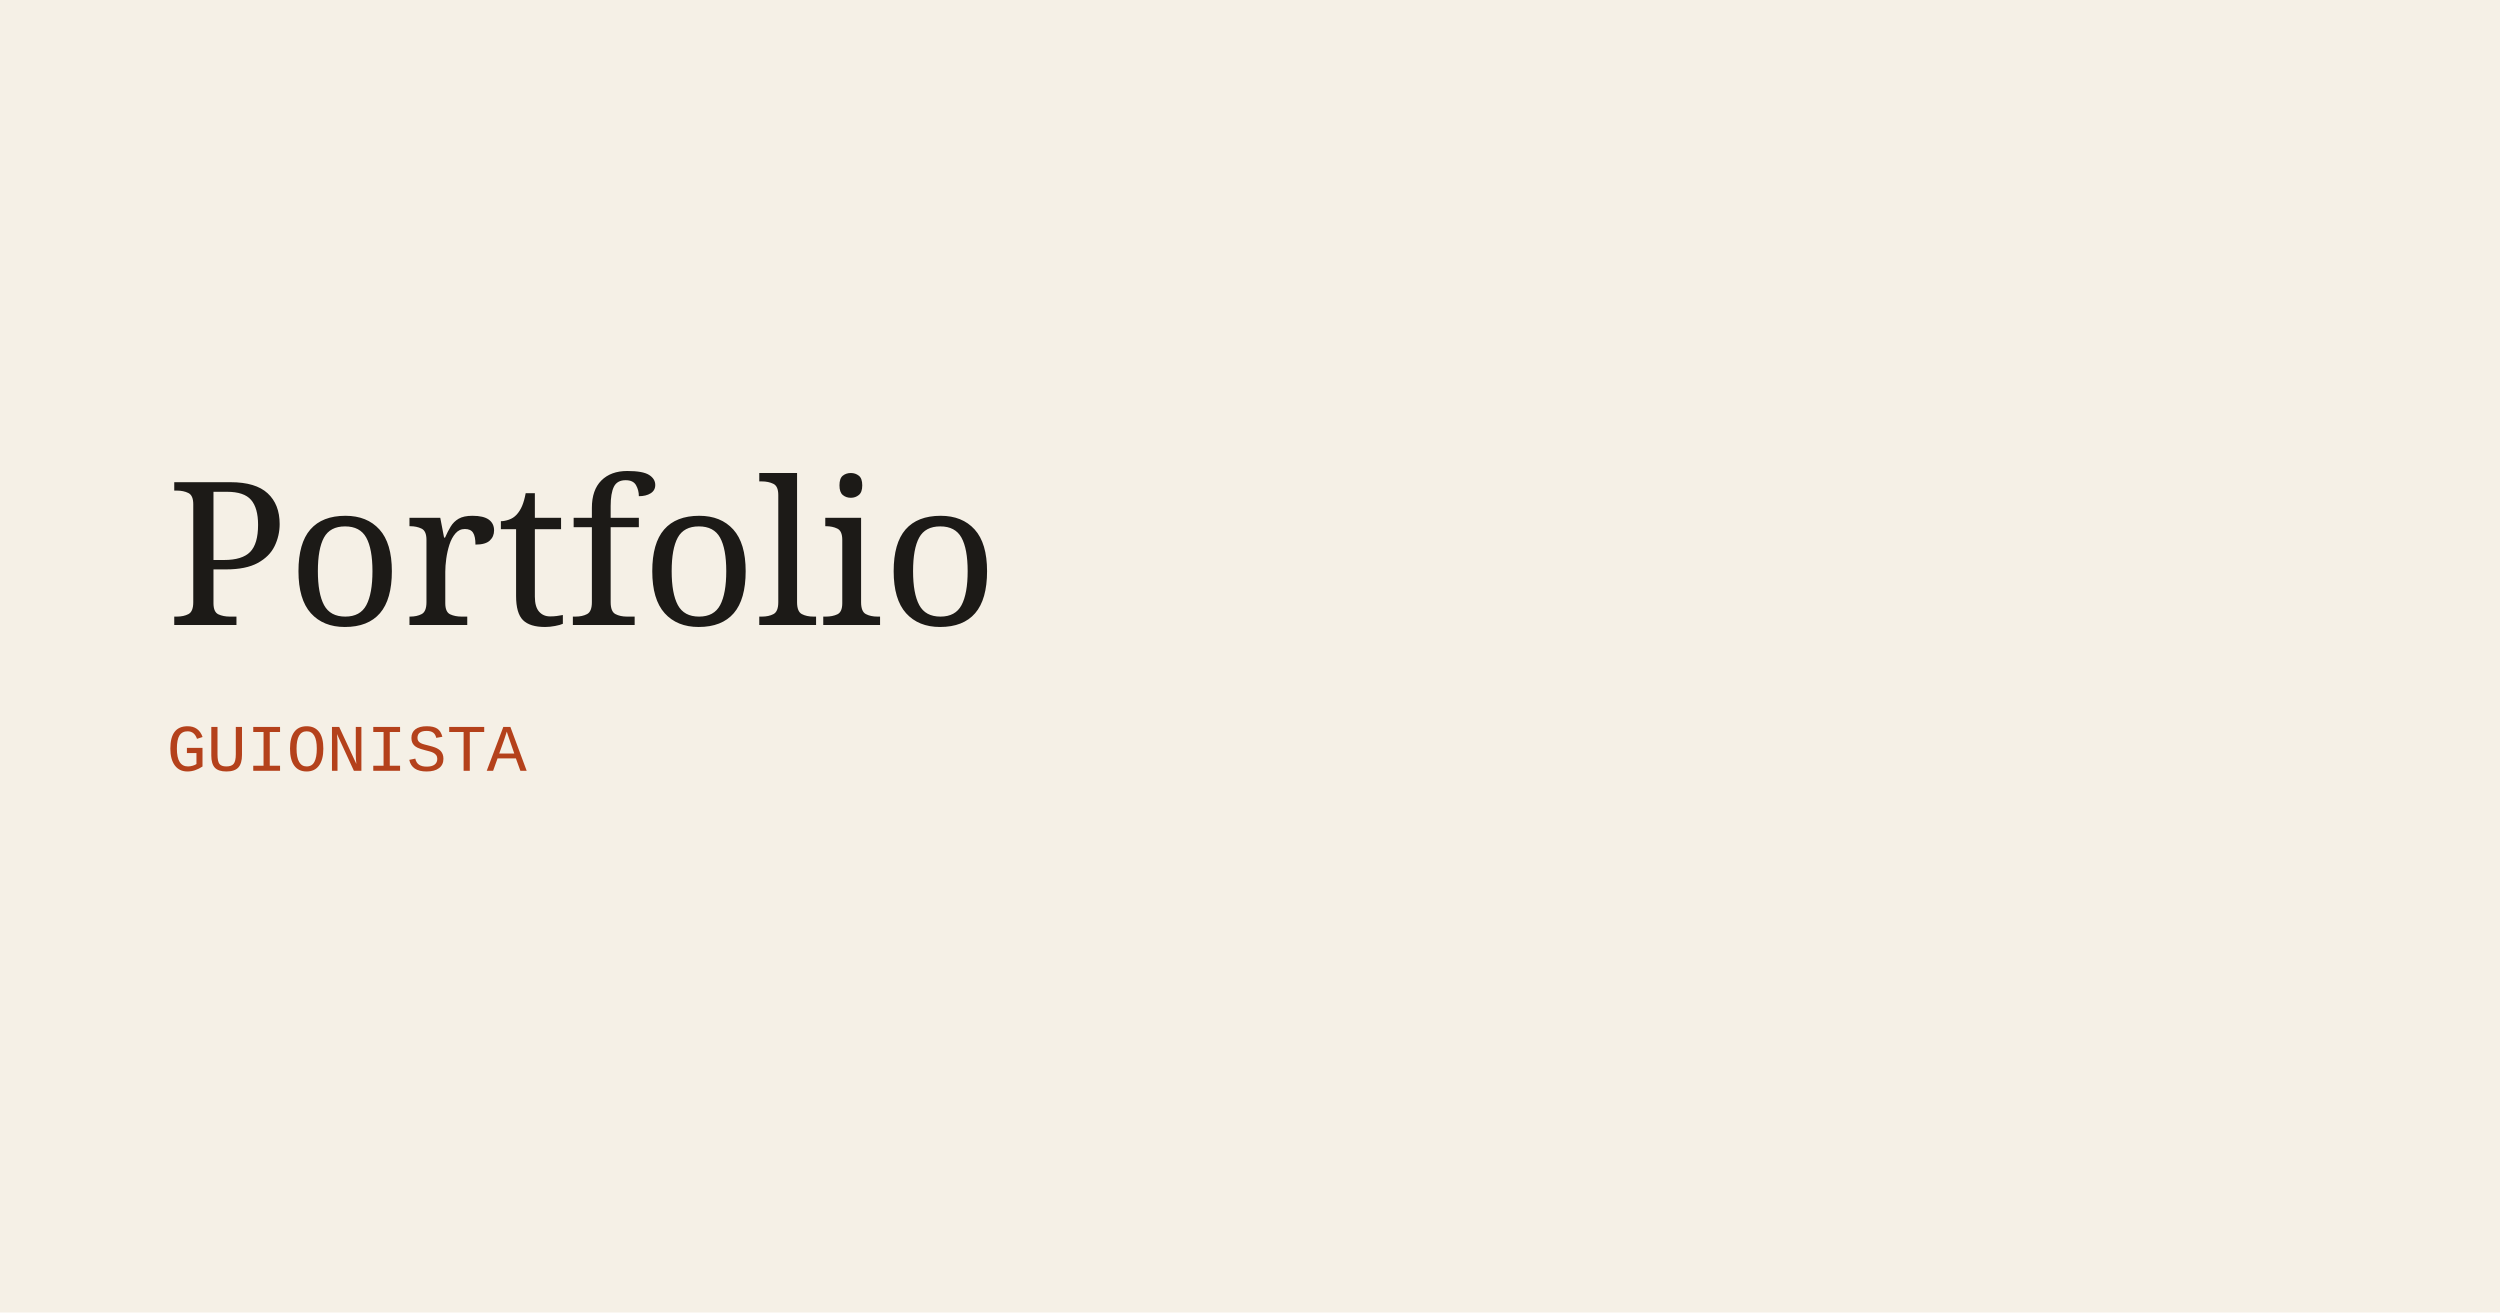
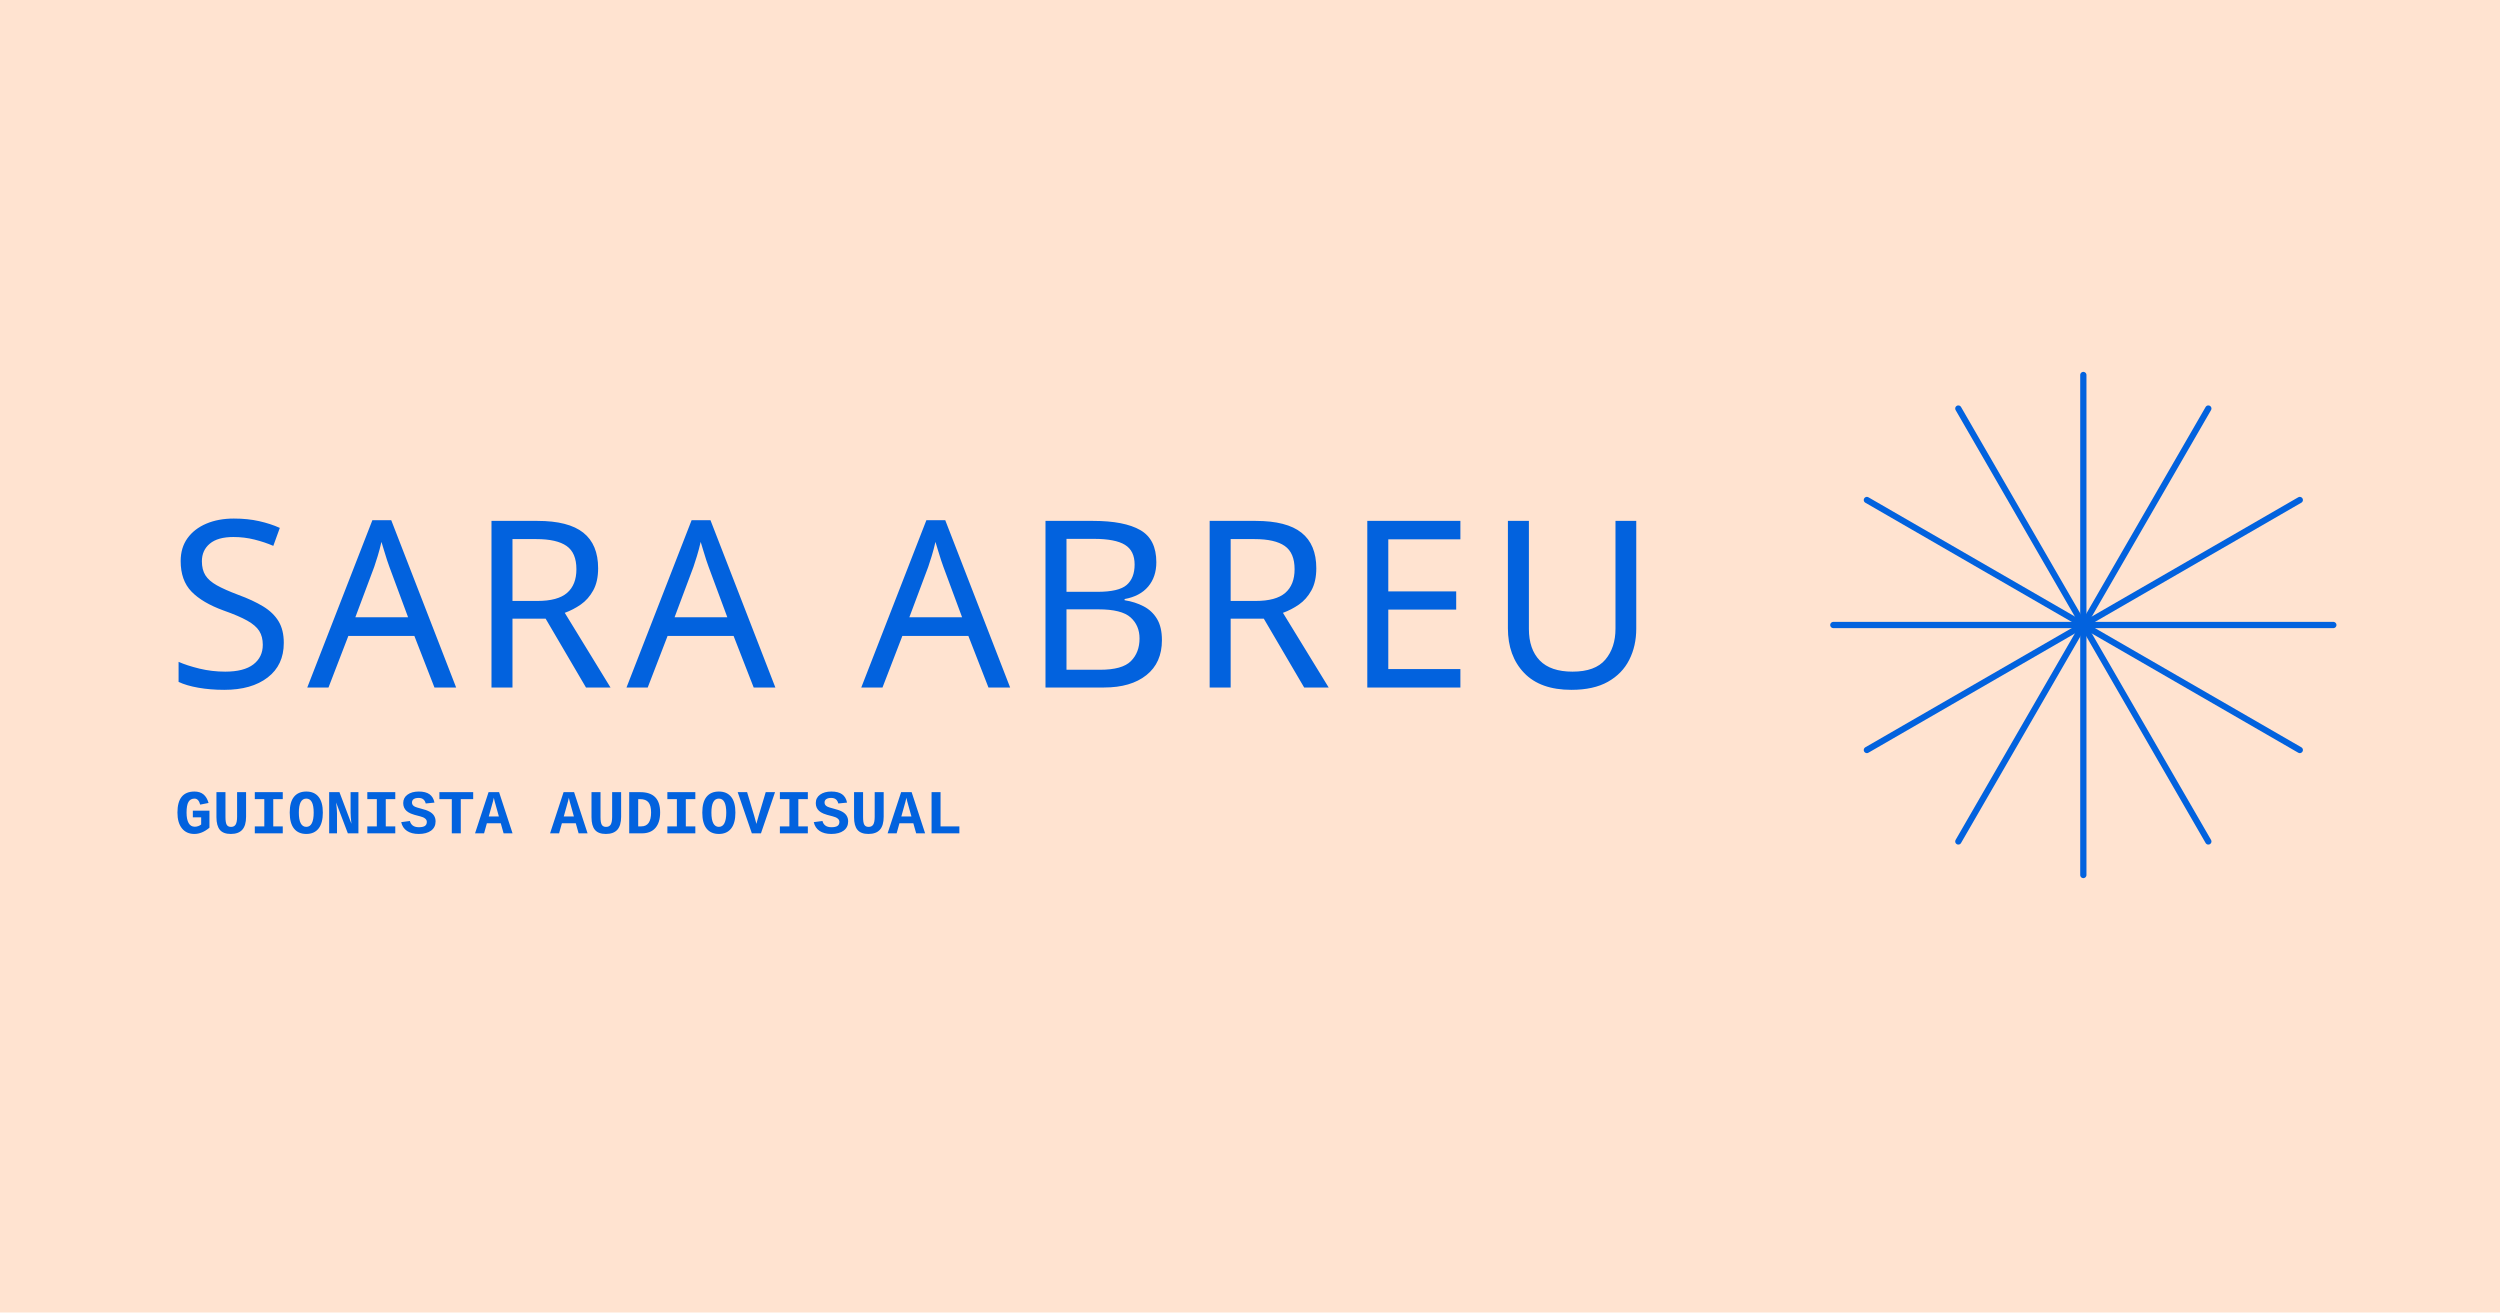
<svg xmlns="http://www.w3.org/2000/svg" viewBox="0 0 1200 630" width="1200" height="630">
-   <rect width="1200" height="630" fill="#f5f0e6" />
-   <text x="80" y="300" font-family="Georgia, serif" font-size="96" fill="#1c1a17">Portfolio</text>
-   <text x="80" y="370" font-family="Courier New, monospace" font-size="32" fill="#b4411b">GUIONISTA</text>
+   <rect width="1200" height="630" fill="#ffe3d0" />
+   <text x="80" y="330" font-family="Jost, Futura, Century Gothic, sans-serif" font-weight="300" font-size="112" letter-spacing="6" fill="#0262de">SARA ABREU</text>
+   <text x="84" y="400" font-family="Courier New, monospace" font-weight="700" font-size="30" fill="#0262de">GUIONISTA AUDIOVISUAL</text>
+   <g fill="none" stroke="#0262de" stroke-width="3" stroke-linecap="round">
+     <path d="M880.0 300.0L1120.0 300.0" />
+     <path d="M896.1 240.0L1103.9 360.0" />
+     <path d="M940.0 196.1L1060.0 403.9" />
+     <path d="M1000.0 180.0L1000.0 420.0" />
+     <path d="M1060.0 196.1L940.0 403.9" />
+     <path d="M1103.9 240.0L896.1 360.0" />
+   </g>
</svg>
